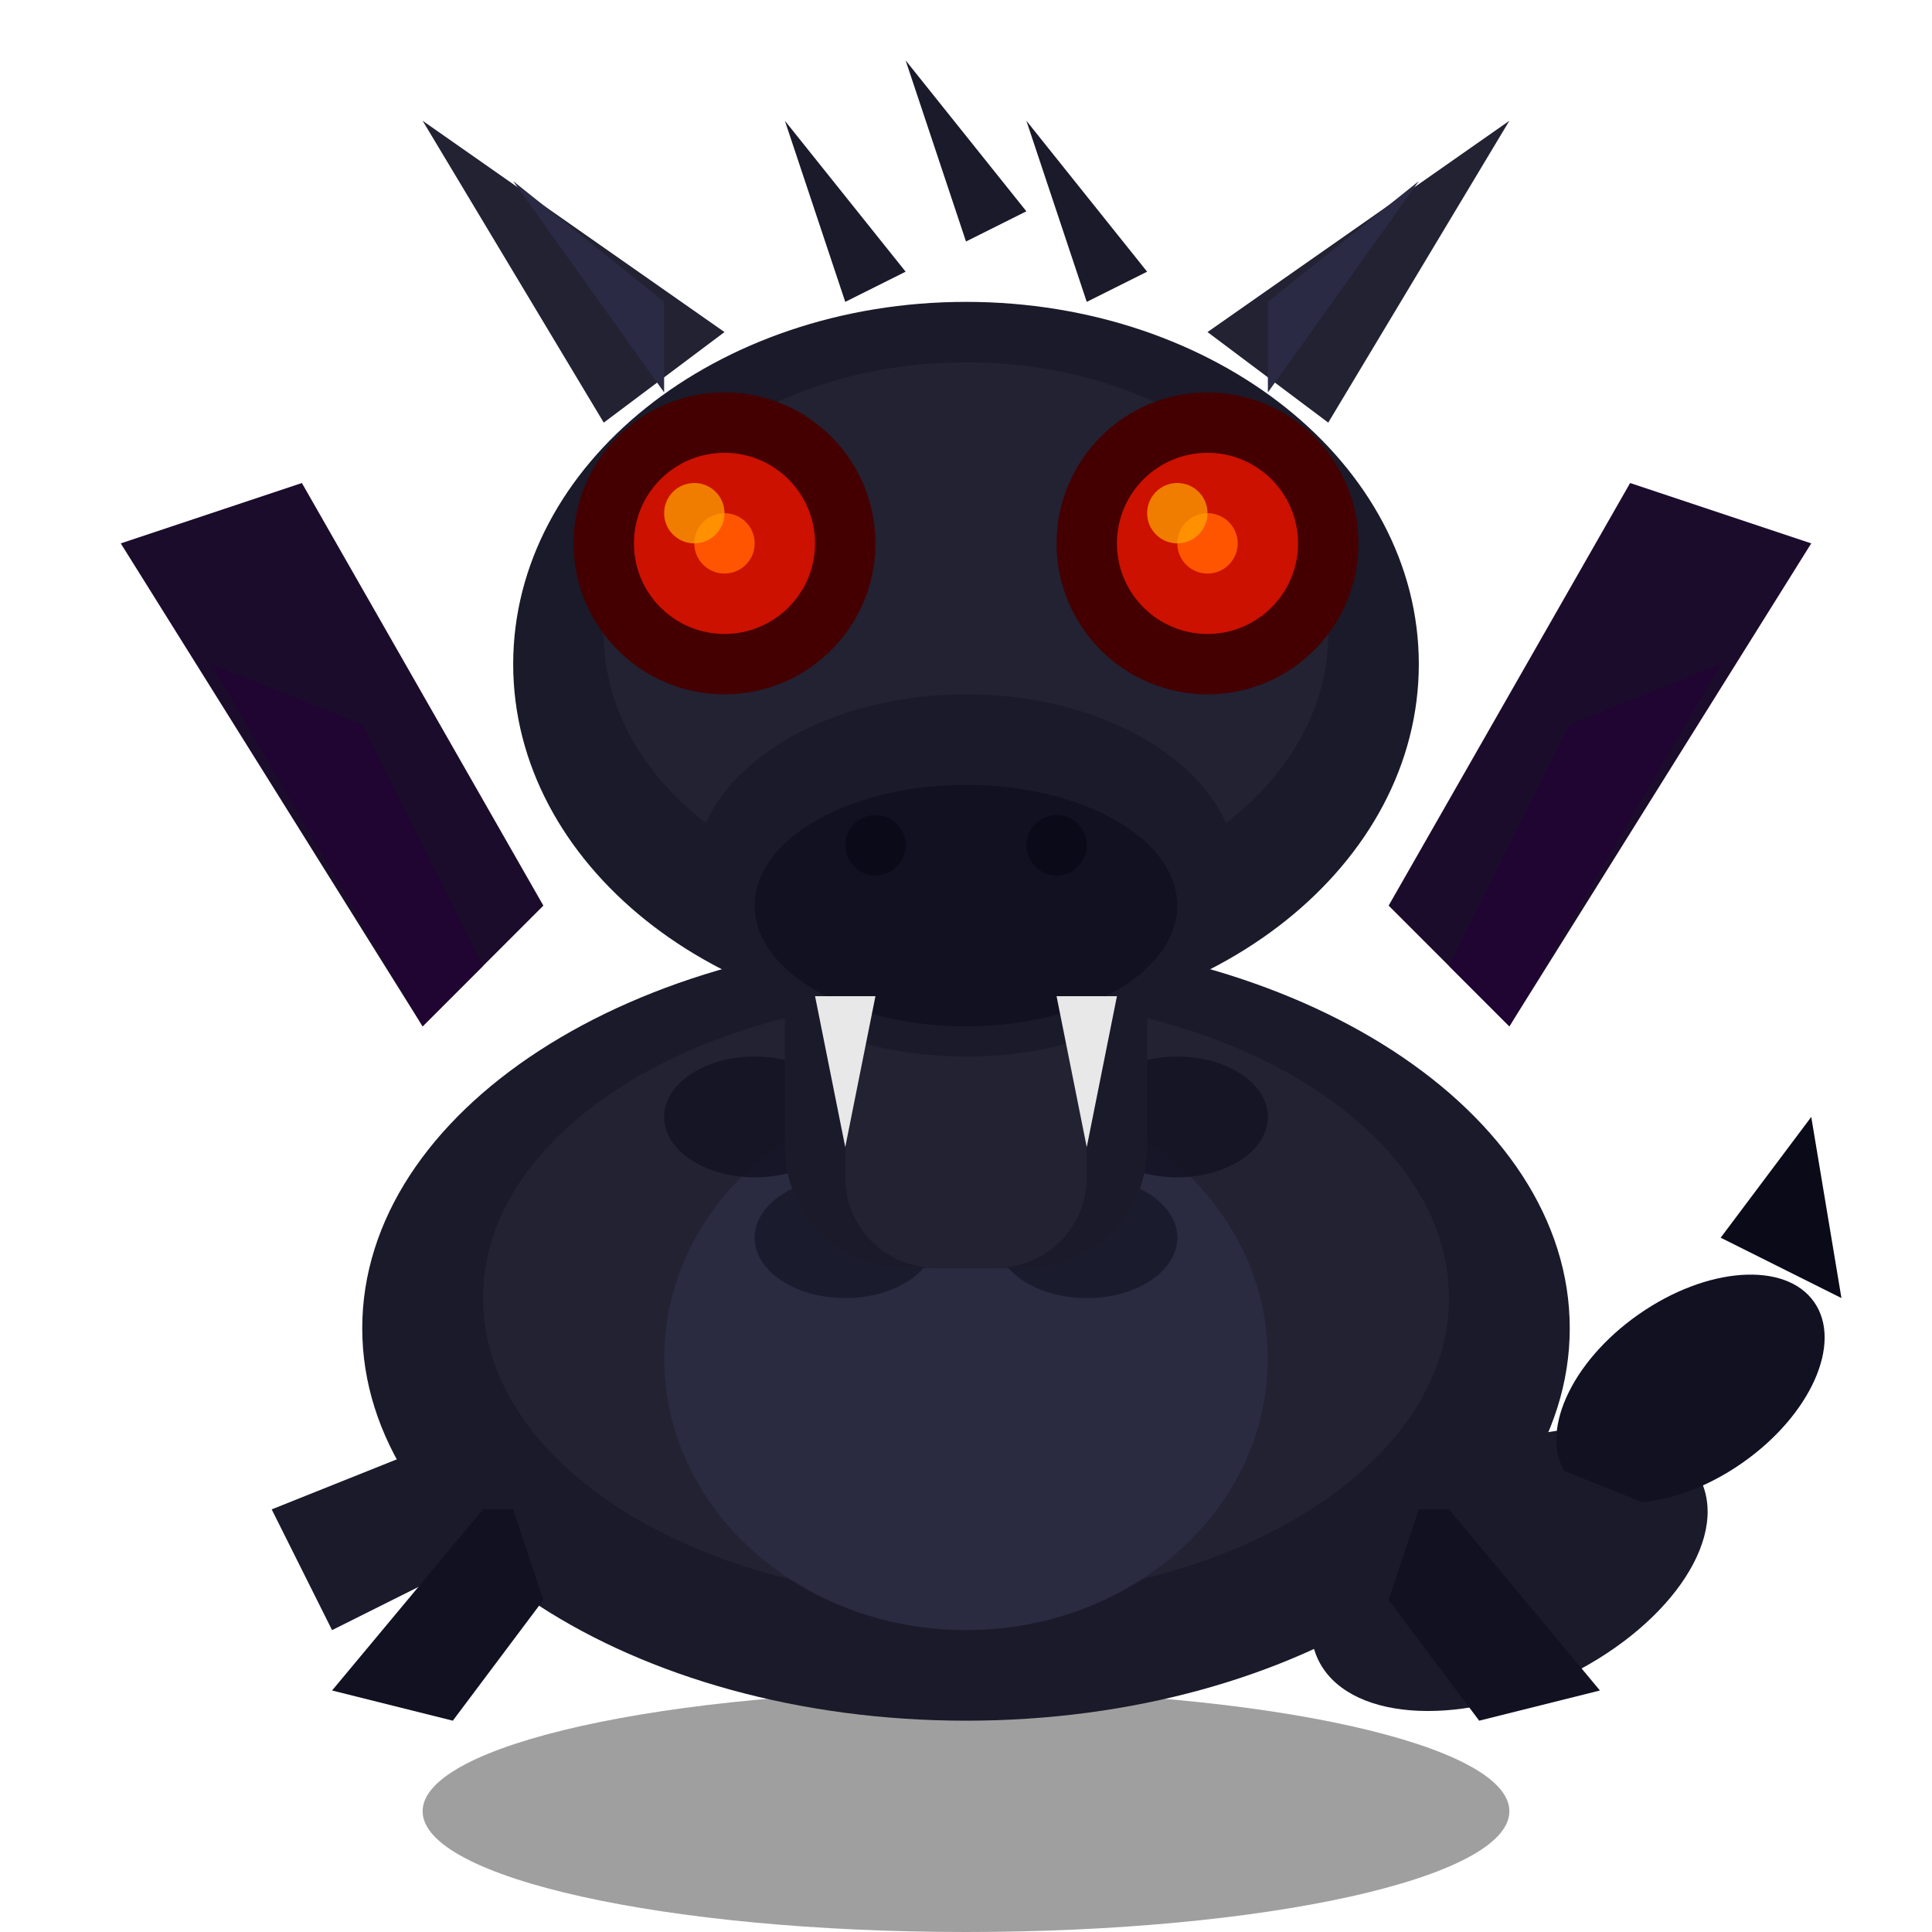
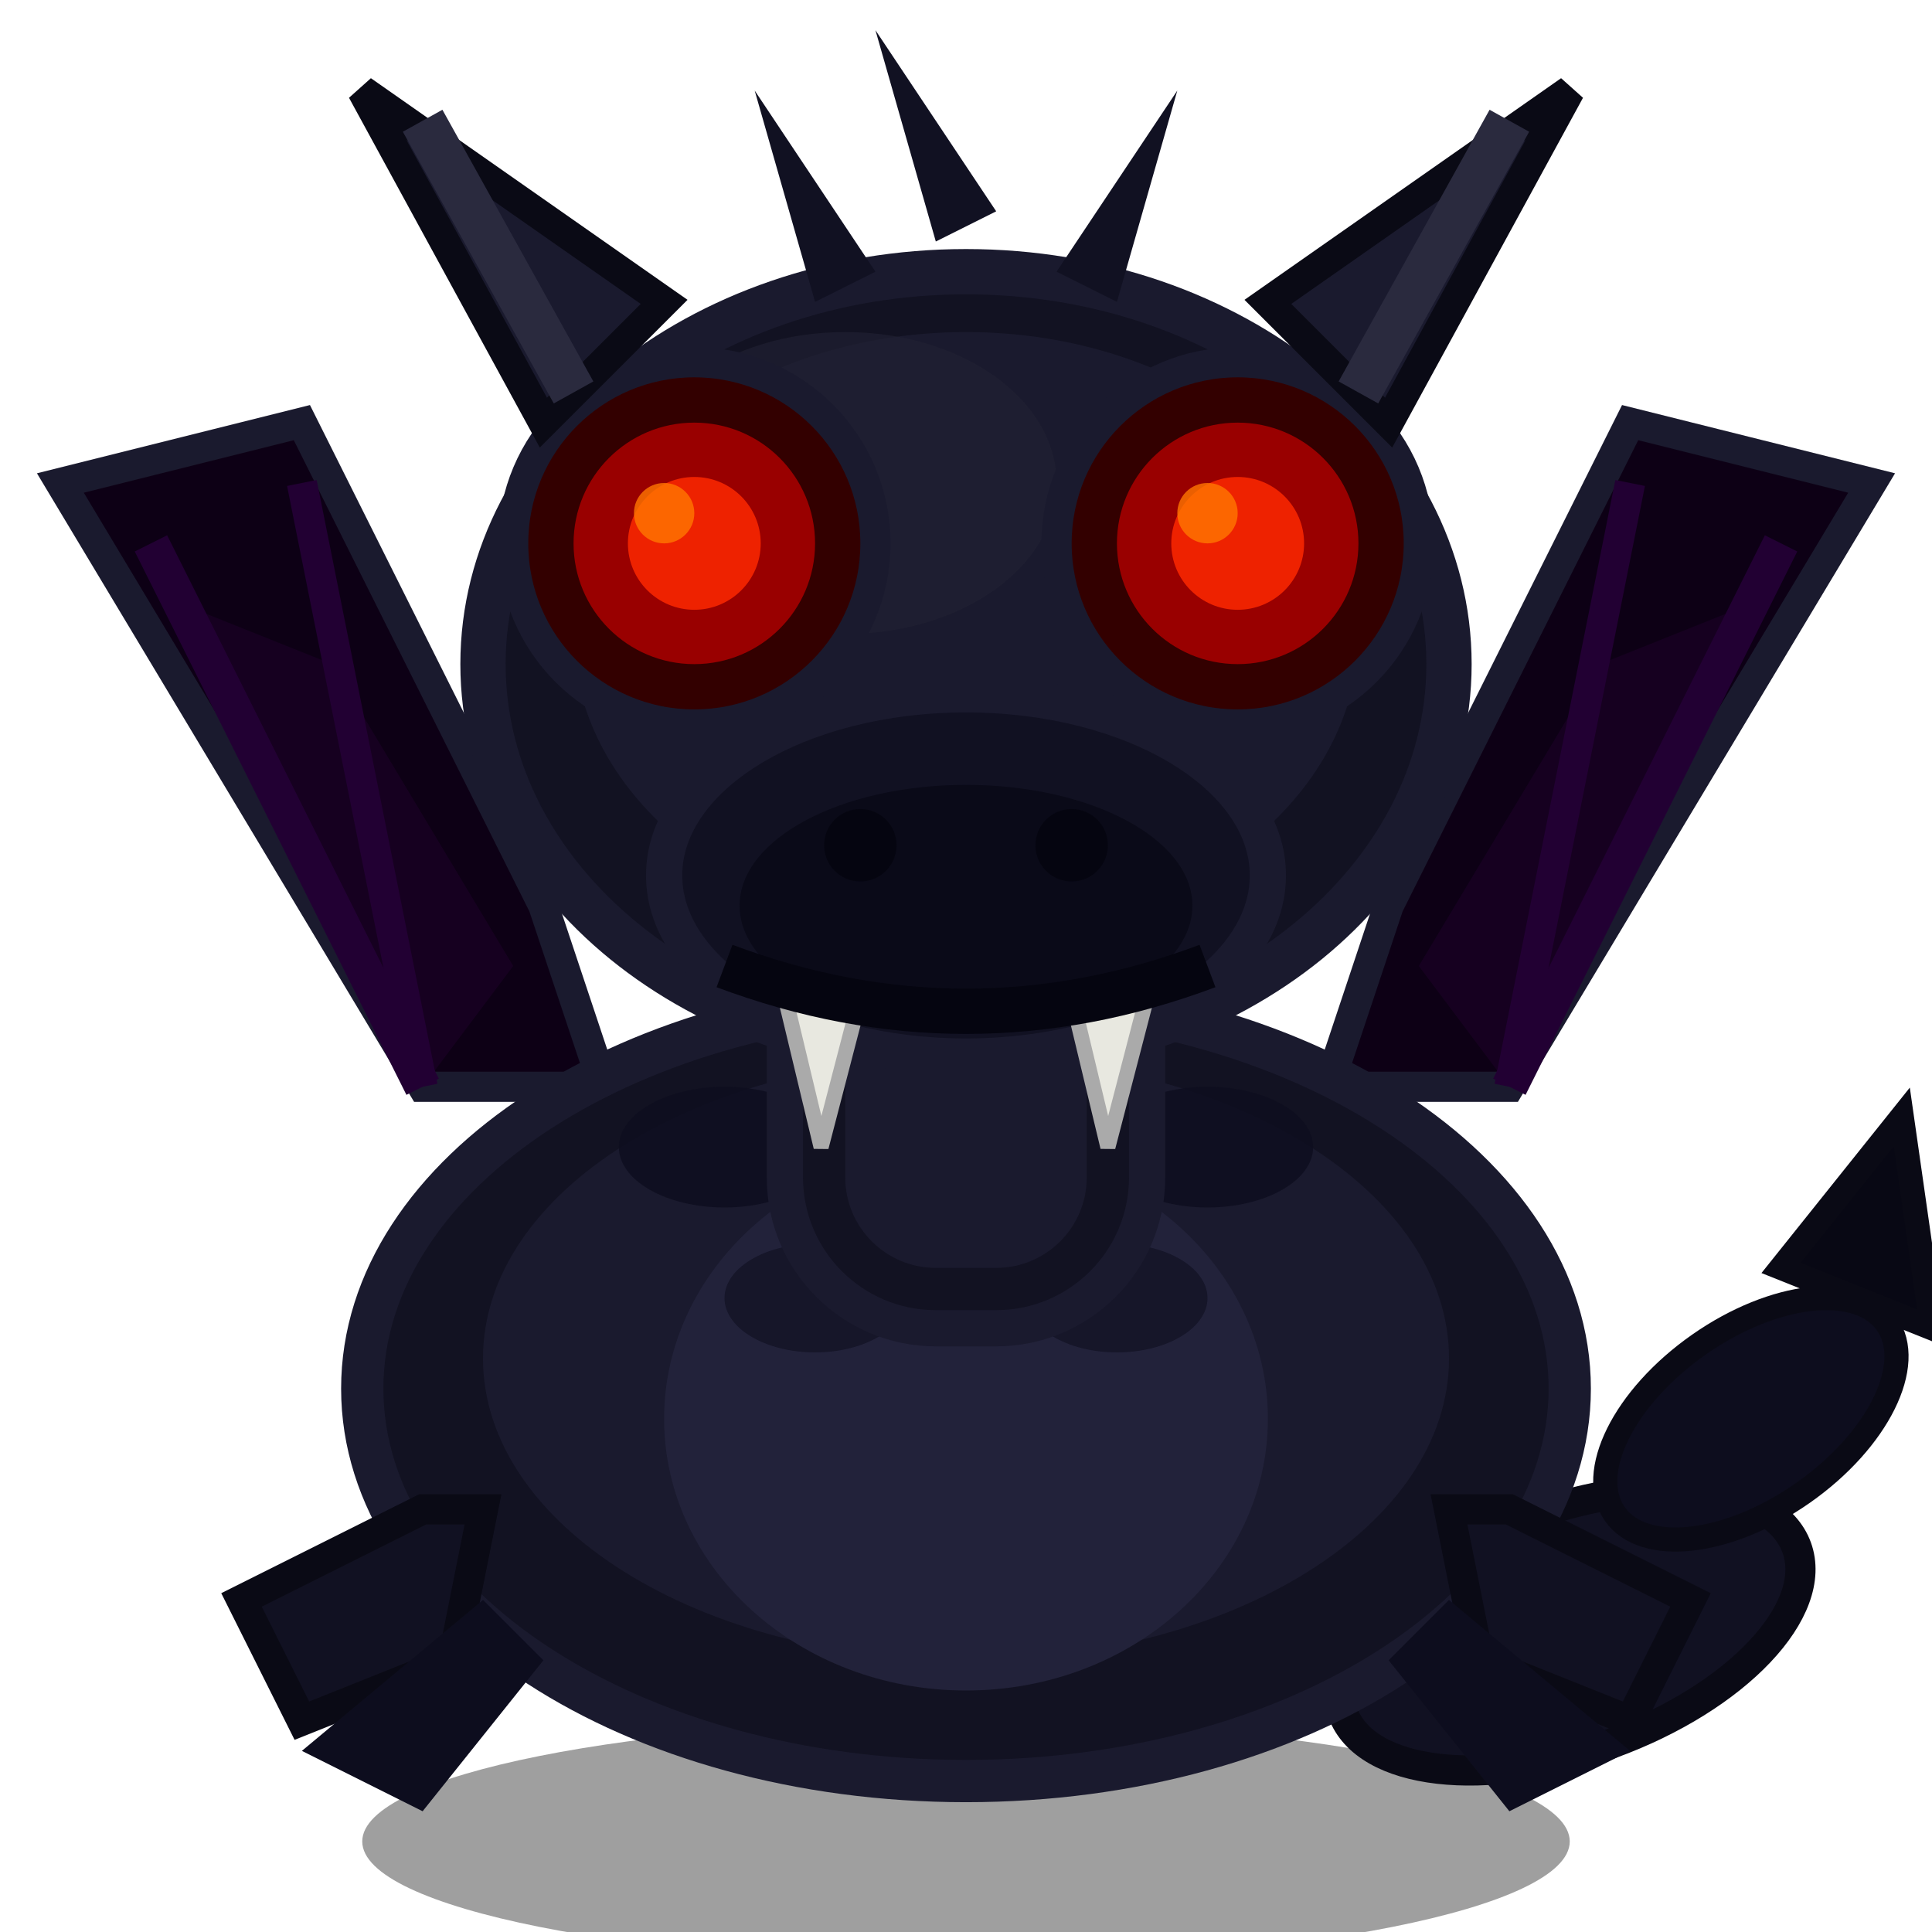
<svg xmlns="http://www.w3.org/2000/svg" width="64" height="64" viewBox="0 0 64 64">
-   <ellipse cx="32" cy="60" rx="18" ry="4" fill="#00000060" />
-   <ellipse cx="50" cy="52" rx="7" ry="4" fill="#1a1a2a" transform="rotate(-25 50 52)" />
-   <ellipse cx="56" cy="46" rx="5" ry="3" fill="#111122" transform="rotate(-35 56 46)" />
-   <polygon points="57,41 60,37 61,43" fill="#0a0a18" />
-   <polygon points="14,34 4,18 10,16 18,30" fill="#110022" opacity="0.95" />
-   <polygon points="50,34 60,18 54,16 46,30" fill="#110022" opacity="0.95" />
-   <polygon points="14,34 7,22 12,24 16,32" fill="#220033" opacity="0.7" />
-   <polygon points="50,34 57,22 52,24 48,32" fill="#220033" opacity="0.7" />
-   <ellipse cx="32" cy="44" rx="20" ry="13" fill="#1a1a2a" />
-   <ellipse cx="32" cy="43" rx="16" ry="10" fill="#222233" />
-   <ellipse cx="32" cy="45" rx="10" ry="9" fill="#2a2a40" />
-   <ellipse cx="25" cy="37" rx="3" ry="2" fill="#111122" opacity="0.8" />
-   <ellipse cx="32" cy="35" rx="3" ry="2" fill="#111122" opacity="0.8" />
-   <ellipse cx="39" cy="37" rx="3" ry="2" fill="#111122" opacity="0.8" />
-   <ellipse cx="28" cy="41" rx="3" ry="2" fill="#111122" opacity="0.6" />
-   <ellipse cx="36" cy="41" rx="3" ry="2" fill="#111122" opacity="0.6" />
-   <polygon points="14,48 9,50 11,54 15,52 16,48" fill="#1a1a2a" />
-   <polygon points="16,50 11,56 15,57 18,53 17,50" fill="#111122" />
-   <polygon points="50,48 55,50 53,54 49,52 48,48" fill="#1a1a2a" />
-   <polygon points="48,50 53,56 49,57 46,53 47,50" fill="#111122" />
-   <rect x="26" y="28" width="12" height="14" fill="#1a1a2a" rx="4" />
-   <rect x="28" y="30" width="8" height="12" fill="#222233" rx="3" />
-   <ellipse cx="32" cy="22" rx="15" ry="12" fill="#1a1a2a" />
-   <ellipse cx="32" cy="21" rx="12" ry="9" fill="#222233" />
-   <ellipse cx="32" cy="29" rx="9" ry="6" fill="#1a1a2a" />
-   <ellipse cx="32" cy="30" rx="7" ry="4" fill="#111122" />
-   <polygon points="27,33 29,33 28,38" fill="#e8e8e8" />
-   <polygon points="35,33 37,33 36,38" fill="#e8e8e8" />
-   <circle cx="29" cy="28" r="1" fill="#0a0a18" />
-   <circle cx="35" cy="28" r="1" fill="#0a0a18" />
-   <circle cx="24" cy="18" r="5" fill="#440000" />
-   <circle cx="40" cy="18" r="5" fill="#440000" />
-   <circle cx="24" cy="18" r="3" fill="#cc1100" />
-   <circle cx="40" cy="18" r="3" fill="#cc1100" />
-   <circle cx="24" cy="18" r="1" fill="#ff5500" />
-   <circle cx="40" cy="18" r="1" fill="#ff5500" />
-   <circle cx="23" cy="17" r="1" fill="#ffaa00" opacity="0.7" />
-   <circle cx="39" cy="17" r="1" fill="#ffaa00" opacity="0.7" />
-   <polygon points="20,14 14,4 24,11" fill="#222233" />
-   <polygon points="44,14 50,4 40,11" fill="#222233" />
-   <polygon points="22,13 17,6 22,10" fill="#2a2a44" />
-   <polygon points="42,13 47,6 42,10" fill="#2a2a44" />
-   <polygon points="28,10 26,4 30,9" fill="#1a1a2a" />
-   <polygon points="32,8 30,2 34,7" fill="#1a1a2a" />
-   <polygon points="36,10 34,4 38,9" fill="#1a1a2a" />
+   <ellipse cx="32" cy="61" rx="20" ry="4" fill="#00000060" />
+   <ellipse cx="52" cy="54" rx="8" ry="4" fill="#111122" stroke="#0a0a15" stroke-width="1" transform="rotate(-20 52 54)" />
+   <ellipse cx="58" cy="47" rx="5.5" ry="3" fill="#0d0d1e" stroke="#0a0a15" stroke-width="0.8" transform="rotate(-35 58 47)" />
+   <polygon points="59,42 63,37 64,44" fill="#080814" stroke="#0a0a15" stroke-width="0.8" />
+   <polygon points="14,36 2,16 10,14 18,30 20,36" fill="#0d0015" stroke="#1a1a2e" stroke-width="1" />
+   <polygon points="14,36 6,20 11,22 17,32" fill="#1a0025" opacity="0.7" />
+   <polygon points="50,36 62,16 54,14 46,30 44,36" fill="#0d0015" stroke="#1a1a2e" stroke-width="1" />
+   <polygon points="50,36 58,20 53,22 47,32" fill="#1a0025" opacity="0.7" />
+   <line x1="14" y1="36" x2="5" y2="18" stroke="#220033" stroke-width="1.2" />
+   <line x1="14" y1="36" x2="10" y2="16" stroke="#220033" stroke-width="1" />
+   <line x1="50" y1="36" x2="59" y2="18" stroke="#220033" stroke-width="1.2" />
+   <line x1="50" y1="36" x2="54" y2="16" stroke="#220033" stroke-width="1" />
+   <ellipse cx="32" cy="46" rx="20" ry="13" fill="#121222" stroke="#1a1a2e" stroke-width="1.4" />
+   <ellipse cx="32" cy="45" rx="16" ry="10" fill="#1a1a2e" />
+   <ellipse cx="32" cy="47" rx="10" ry="9" fill="#22223a" />
+   <ellipse cx="24" cy="38" rx="3.5" ry="2" fill="#0d0d1e" opacity="0.8" />
+   <ellipse cx="32" cy="36" rx="3.5" ry="2" fill="#0d0d1e" opacity="0.8" />
+   <ellipse cx="40" cy="38" rx="3.5" ry="2" fill="#0d0d1e" opacity="0.8" />
+   <ellipse cx="27" cy="43" rx="3" ry="1.8" fill="#0d0d1e" opacity="0.6" />
+   <ellipse cx="37" cy="43" rx="3" ry="1.8" fill="#0d0d1e" opacity="0.6" />
+   <polygon points="14,50 8,53 10,57 15,55 16,50" fill="#111122" stroke="#0a0a15" stroke-width="1" />
+   <polygon points="16,53 10,58 14,60 18,55" fill="#0d0d1e" />
+   <polygon points="50,50 56,53 54,57 49,55 48,50" fill="#111122" stroke="#0a0a15" stroke-width="1" />
+   <polygon points="48,53 54,58 50,60 46,55" fill="#0d0d1e" />
+   <rect x="26" y="28" width="12" height="16" rx="5" fill="#121222" stroke="#1a1a2e" stroke-width="1.2" />
+   <rect x="28" y="30" width="8" height="12" rx="3" fill="#1a1a2e" />
+   <ellipse cx="32" cy="22" rx="16" ry="13" fill="#121222" stroke="#1a1a2e" stroke-width="1.5" />
+   <ellipse cx="32" cy="21" rx="13" ry="10" fill="#1a1a2e" />
+   <ellipse cx="28" cy="16" rx="7" ry="5" fill="#222233" opacity="0.6" />
+   <ellipse cx="32" cy="29" rx="10" ry="6" fill="#111122" stroke="#1a1a2e" stroke-width="1.2" />
+   <ellipse cx="32" cy="30" rx="7.5" ry="4" fill="#0a0a18" />
+   <circle cx="28.5" cy="28" r="1.2" fill="#050510" />
+   <circle cx="35.5" cy="28" r="1.2" fill="#050510" />
+   <polygon points="26,33 28.5,33 27.2,38" fill="#e8e8e0" stroke="#aaaaaa" stroke-width="0.5" />
+   <polygon points="35.5,33 38,33 36.7,38" fill="#e8e8e0" stroke="#aaaaaa" stroke-width="0.5" />
+   <path d="M 24 32 Q 32 35 40 32" stroke="#050510" stroke-width="1.5" fill="none" />
+   <circle cx="23" cy="18" r="6" fill="#330000" stroke="#1a1a2e" stroke-width="1" />
+   <circle cx="41" cy="18" r="6" fill="#330000" stroke="#1a1a2e" stroke-width="1" />
+   <circle cx="23" cy="18" r="4" fill="#990000" />
+   <circle cx="41" cy="18" r="4" fill="#990000" />
+   <circle cx="23" cy="18" r="2.2" fill="#ee2200" />
+   <circle cx="41" cy="18" r="2.2" fill="#ee2200" />
+   <circle cx="22" cy="17" r="1" fill="#ff7700" opacity="0.8" />
+   <circle cx="40" cy="17" r="1" fill="#ff7700" opacity="0.8" />
+   <polygon points="18,14 12,3 22,10" fill="#1a1a2e" stroke="#0a0a15" stroke-width="1" />
+   <polygon points="19,13 14,4" stroke="#2a2a3e" stroke-width="1.5" fill="none" />
+   <polygon points="46,14 52,3 42,10" fill="#1a1a2e" stroke="#0a0a15" stroke-width="1" />
+   <polygon points="45,13 50,4" stroke="#2a2a3e" stroke-width="1.5" fill="none" />
+   <polygon points="27,10 25,3 29,9" fill="#111122" />
+   <polygon points="32,8" fill="#111122" />
+   <polygon points="31,8 29,1 33,7" fill="#111122" />
+   <polygon points="37,10 39,3 35,9" fill="#111122" />
</svg>
